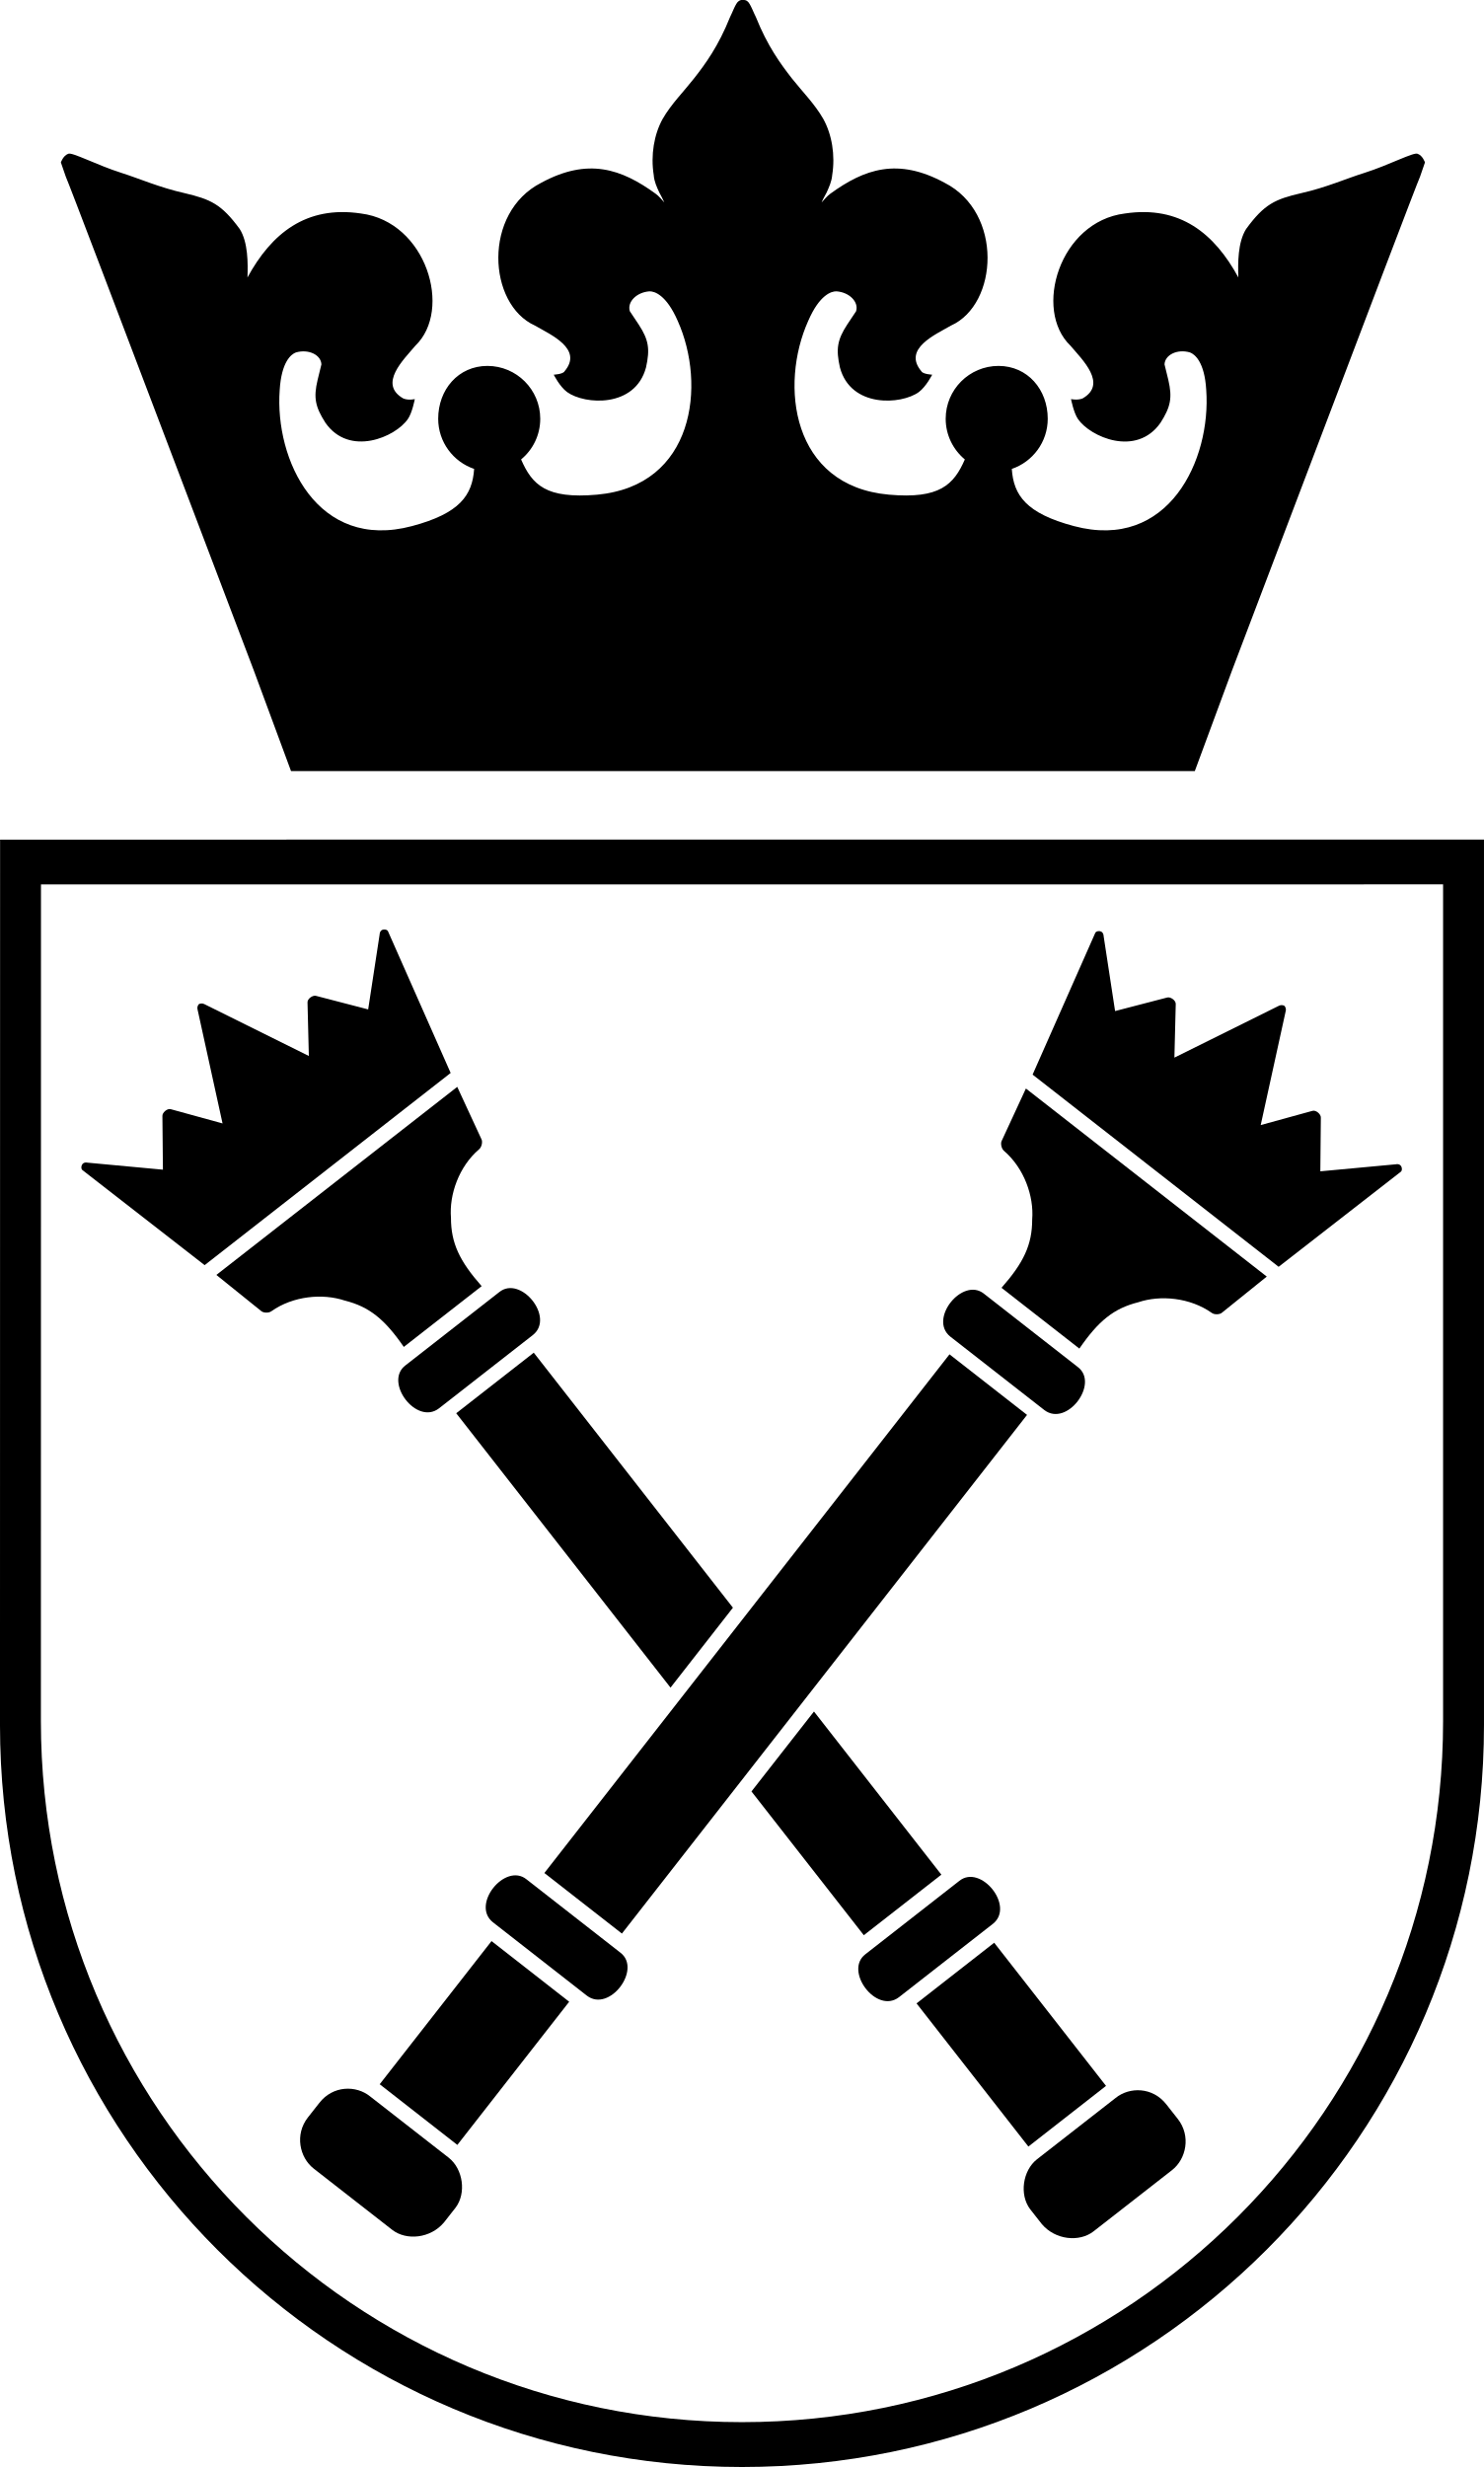
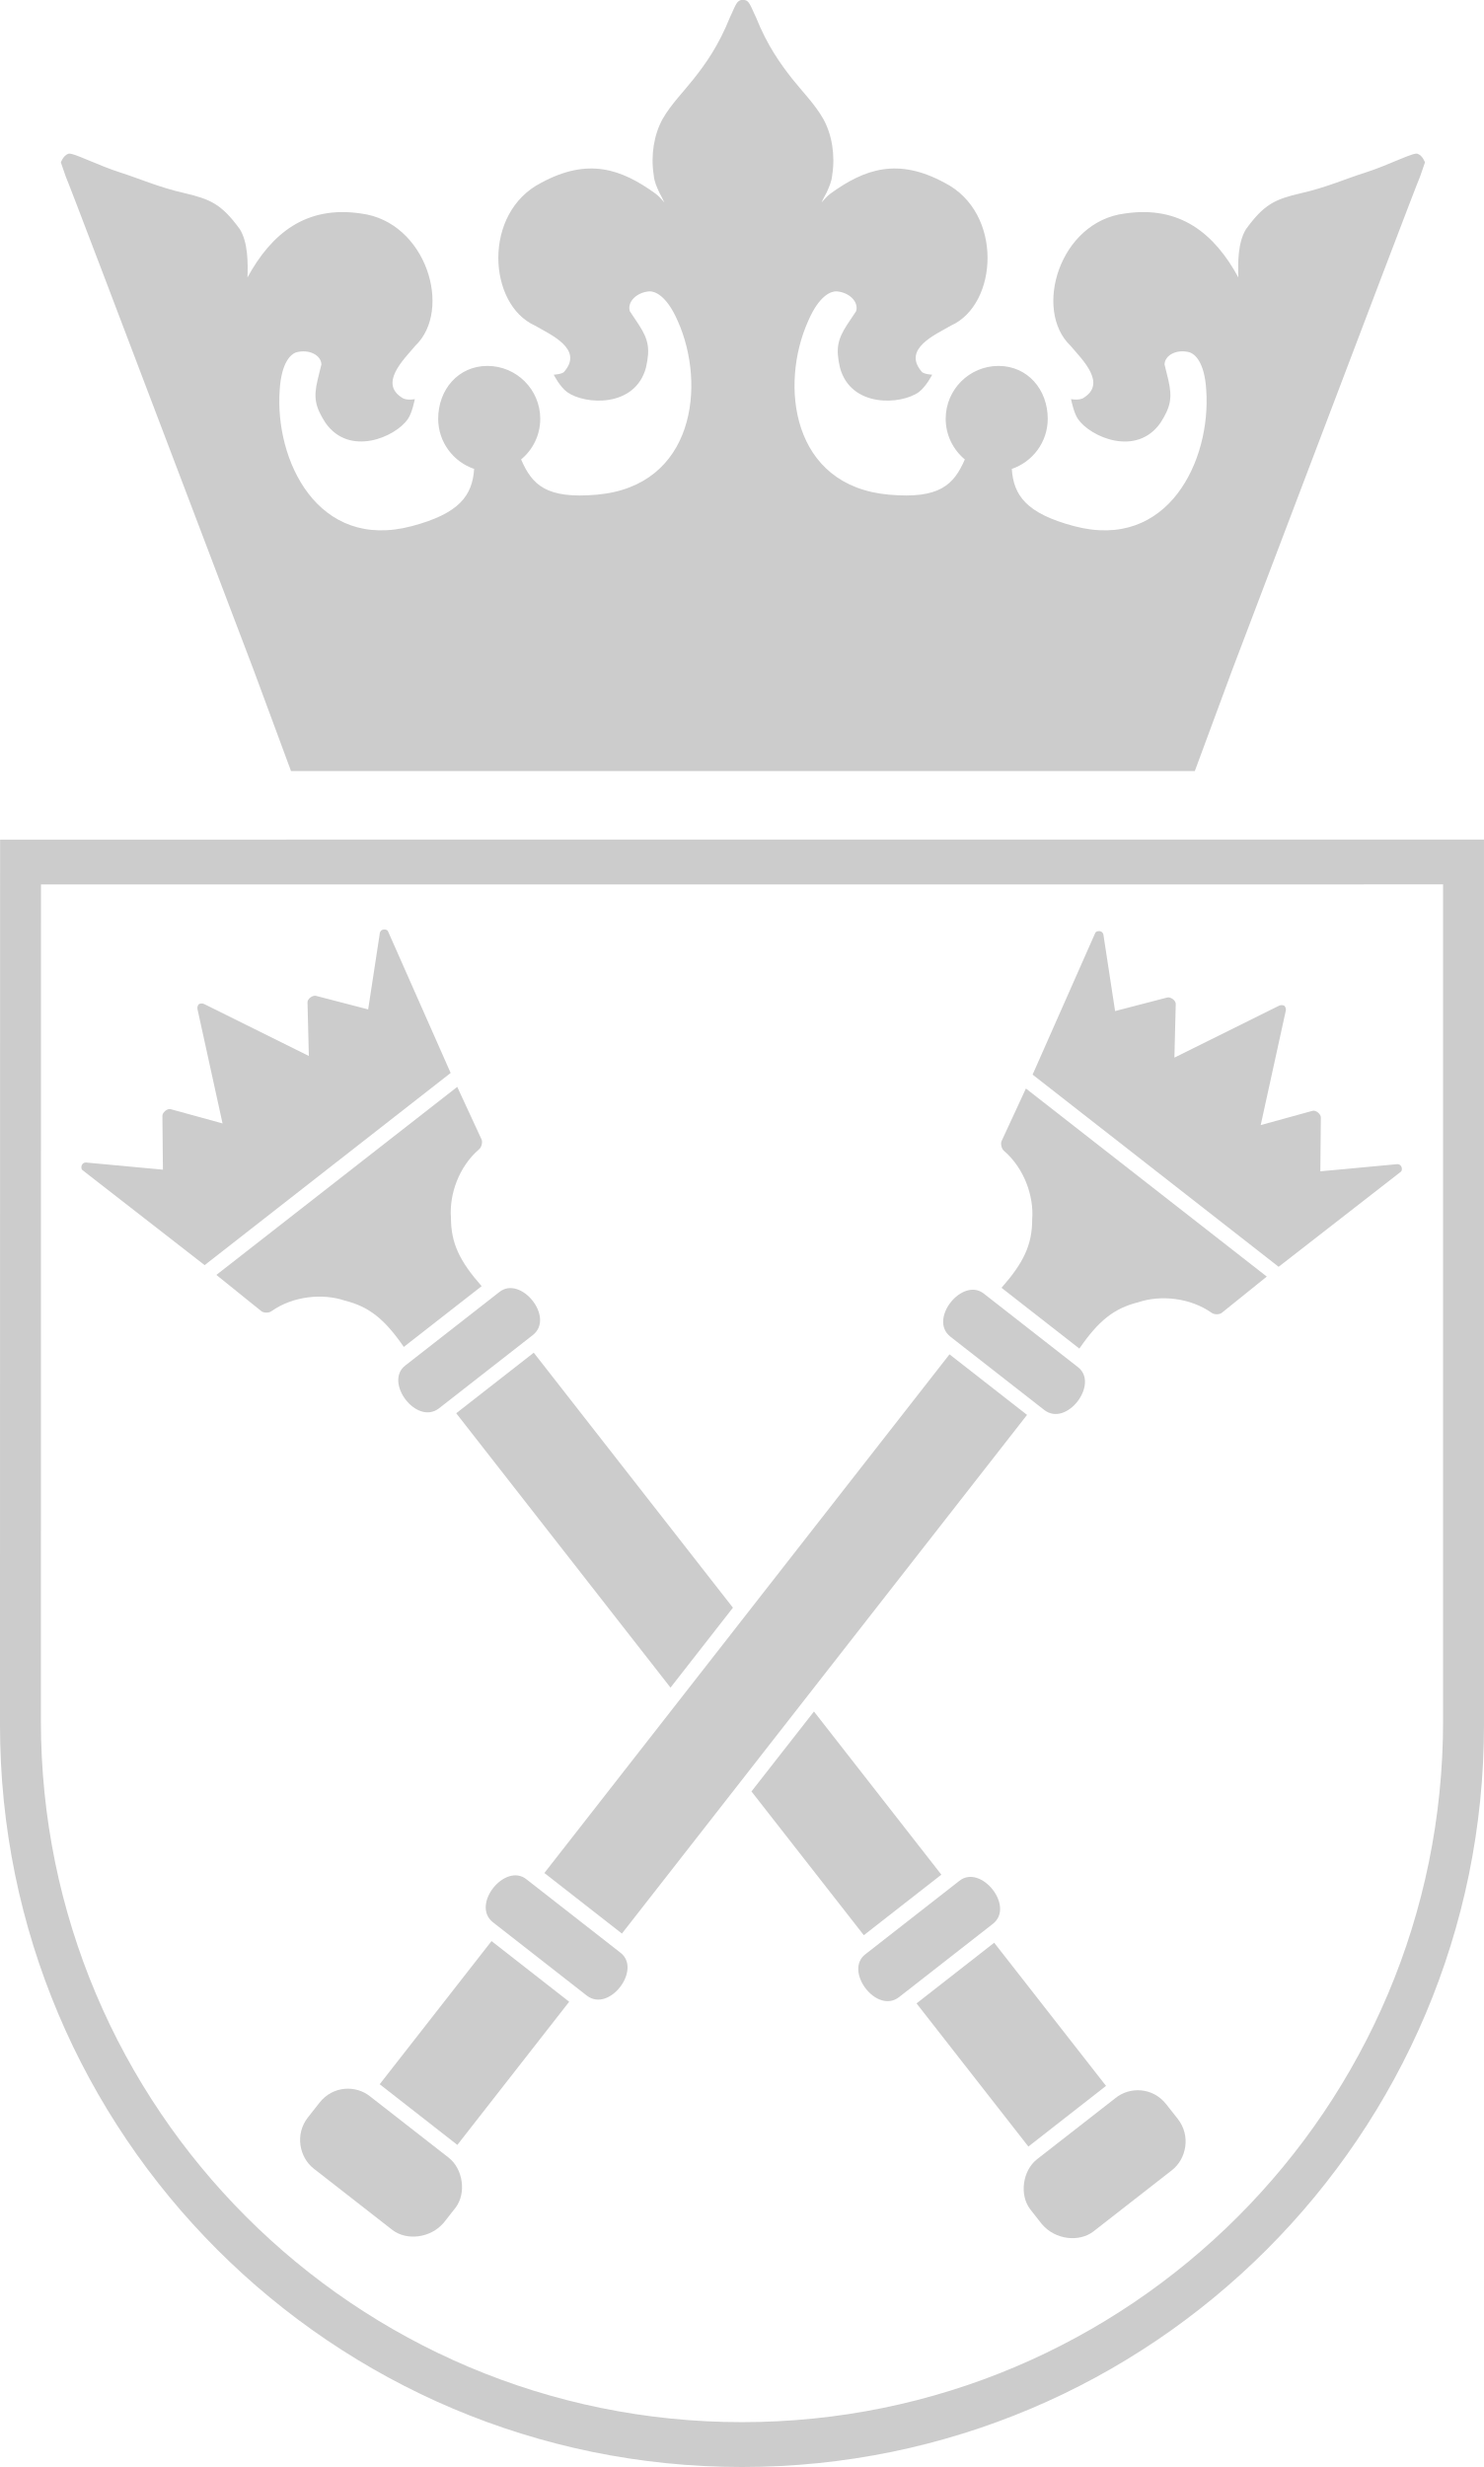
<svg xmlns="http://www.w3.org/2000/svg" width="120" height="199.469" viewBox="0 0 31.75 52.776" version="1.1" id="svg6013">
  <defs id="defs6007">
    <clipPath clipPathUnits="userSpaceOnUse" id="clipPath1176">
      <path d="m 326.962,200.524 h 204.895 v 79.911 H 326.962 Z" id="path1174" />
    </clipPath>
  </defs>
  <g id="layer1" transform="translate(121.171,-111.0033)">
    <g id="g7092" transform="matrix(2.203293,0,0,2.203293,145.8043,-197.0746)">
-       <path id="path1180" style="fill:#000000;fill-opacity:1;fill-rule:evenodd;stroke:none;stroke-width:4.394" d="M 120 67.881 L 0.008 67.887 L 0 139.477 C 0 172.613 26.862 199.469 59.998 199.469 C 93.134 199.469 120 172.607 120 139.471 L 120 67.881 z M 116.693 71.508 L 116.693 139.152 C 116.693 170.462 91.308 195.842 59.998 195.842 C 28.688 195.842 3.307 170.466 3.307 139.156 L 3.314 71.512 L 116.693 71.508 z " transform="matrix(0.1200854,0,0,0.1200854,-121.1711,139.8261)" />
-       <path d="m -111.951,152.976 0.753,0.588 -3.934,5.036 -0.753,-0.588 z" style="fill:#000000;fill-opacity:1;fill-rule:evenodd;stroke:none;stroke-width:0.528" id="path1184" />
-       <path d="m -116.86,161.405 c -0.131,0.156 -0.365,0.178 -0.502,0.072 l -0.764,-0.596 c -0.136,-0.107 -0.185,-0.33 -0.055,-0.496 l 0.111,-0.141 c 0.132,-0.17 0.358,-0.173 0.494,-0.062 l 0.763,0.595 c 0.139,0.11 0.172,0.344 0.066,0.484 z" style="fill:#000000;fill-opacity:1;fill-rule:evenodd;stroke:none;stroke-width:0.528" id="path1188" />
-       <path d="m -111.209,150.395 -0.236,0.51 c -0.011,0.022 -0.003,0.074 0.024,0.096 0.195,0.168 0.291,0.44 0.273,0.665 0,0.246 -0.083,0.42 -0.298,0.664 l 0.756,0.59 c 0.185,-0.268 0.333,-0.39 0.573,-0.45 0.214,-0.072 0.502,-0.045 0.712,0.103 0.027,0.021 0.079,0.016 0.098,0 l 0.437,-0.352 z" style="fill:#000000;fill-opacity:1;fill-rule:evenodd;stroke:none;stroke-width:0.528" id="path1192" />
-       <path d="m -108.755,152.126 1.188,-0.924 c 0.018,-0.014 0.013,-0.084 -0.052,-0.071 l -0.731,0.068 0.005,-0.52 c 0.003,-0.034 -0.048,-0.078 -0.082,-0.067 l -0.502,0.138 0.243,-1.108 c 0.006,-0.021 -0.005,-0.042 -0.013,-0.05 -0.01,-0.006 -0.033,-0.011 -0.052,-0.001 l -1.016,0.504 0.013,-0.52 c 0.002,-0.036 -0.053,-0.074 -0.085,-0.063 l -0.504,0.131 -0.111,-0.726 c -0.003,-0.067 -0.072,-0.055 -0.081,-0.034 l -0.609,1.377 z" style="fill:#000000;fill-opacity:1;fill-rule:evenodd;stroke:none;stroke-width:0.528" id="path1196" />
-       <path d="m -110.704,153.1 c 0.21,0.161 -0.108,0.584 -0.326,0.417 l -0.913,-0.713 c -0.215,-0.171 0.119,-0.582 0.326,-0.417 z" style="fill:#000000;fill-opacity:1;fill-rule:evenodd;stroke:none;stroke-width:0.528" id="path1200" />
-       <path d="m -115.146,158.786 c 0.21,0.161 -0.108,0.584 -0.326,0.417 l -0.913,-0.713 c -0.215,-0.171 0.119,-0.582 0.326,-0.417 z" style="fill:#000000;fill-opacity:1;fill-rule:evenodd;stroke:none;stroke-width:0.528" id="path1204" />
-       <path d="m -116.398,158.673 0.754,0.589 -1.086,1.39 -0.754,-0.589 z" style="fill:#000000;fill-opacity:1;fill-rule:evenodd;stroke:none;stroke-width:0.528" id="path1208" />
-       <path d="m -113.267,156.444 1.237,1.584 -0.753,0.588 -1.091,-1.396 z m -2.721,-3.484 1.934,2.476 -0.606,0.776 -2.081,-2.664 z" style="fill:#000000;fill-opacity:1;fill-rule:evenodd;stroke:none;stroke-width:0.528" id="path1212" />
-       <path d="m -111.055,161.42 c 0.131,0.156 0.365,0.178 0.502,0.072 l 0.764,-0.596 c 0.136,-0.107 0.185,-0.33 0.055,-0.496 l -0.111,-0.141 c -0.132,-0.17 -0.358,-0.173 -0.494,-0.062 l -0.763,0.595 c -0.139,0.11 -0.172,0.344 -0.066,0.484 z" style="fill:#000000;fill-opacity:1;fill-rule:evenodd;stroke:none;stroke-width:0.528" id="path1216" />
-       <path d="m -116.731,150.379 0.236,0.51 c 0.011,0.022 0.003,0.074 -0.024,0.096 -0.196,0.168 -0.291,0.44 -0.273,0.665 0,0.246 0.083,0.42 0.298,0.664 l -0.756,0.59 c -0.185,-0.268 -0.334,-0.39 -0.573,-0.45 -0.215,-0.072 -0.502,-0.045 -0.712,0.103 -0.027,0.021 -0.079,0.016 -0.098,0 l -0.437,-0.352 z" style="fill:#000000;fill-opacity:1;fill-rule:evenodd;stroke:none;stroke-width:0.528" id="path1220" />
-       <path d="m -119.184,152.11 -1.188,-0.924 c -0.018,-0.014 -0.013,-0.084 0.052,-0.071 l 0.731,0.068 -0.005,-0.52 c -0.003,-0.034 0.048,-0.078 0.082,-0.067 l 0.502,0.138 -0.243,-1.108 c -0.006,-0.021 0.005,-0.042 0.013,-0.05 0.01,-0.006 0.033,-0.011 0.052,-0.001 l 1.016,0.504 -0.013,-0.52 c -0.002,-0.036 0.053,-0.074 0.085,-0.063 l 0.504,0.131 0.111,-0.726 c 0.003,-0.067 0.072,-0.055 0.081,-0.034 l 0.609,1.377 z" style="fill:#000000;fill-opacity:1;fill-rule:evenodd;stroke:none;stroke-width:0.528" id="path1224" />
-       <path d="m -117.235,153.084 c -0.21,0.161 0.108,0.584 0.326,0.417 l 0.913,-0.713 c 0.215,-0.171 -0.119,-0.582 -0.326,-0.417 z" style="fill:#000000;fill-opacity:1;fill-rule:evenodd;stroke:none;stroke-width:0.528" id="path1228" />
-       <path d="m -112.768,158.801 c -0.21,0.161 0.108,0.584 0.326,0.417 l 0.913,-0.713 c 0.215,-0.171 -0.119,-0.582 -0.326,-0.417 z" style="fill:#000000;fill-opacity:1;fill-rule:evenodd;stroke:none;stroke-width:0.528" id="path1232" />
-       <path d="m -111.517,158.689 -0.754,0.589 1.086,1.39 0.754,-0.589 z" style="fill:#000000;fill-opacity:1;fill-rule:evenodd;stroke:none;stroke-width:0.528" id="path1236" />
-       <path d="m -118.345,147.313 -0.36,-0.973 -0.735,-1.935 c -0.533,-1.404 -1.07,-2.818 -1.092,-2.863 l -0.048,-0.139 c 0,0 0.022,-0.065 0.07,-0.083 0.035,-0.022 0.278,0.109 0.519,0.185 0.168,0.053 0.369,0.142 0.611,0.196 0.254,0.06 0.359,0.106 0.537,0.349 0.081,0.129 0.08,0.332 0.075,0.47 0.232,-0.425 0.567,-0.701 1.102,-0.621 0.635,0.08 0.892,0.936 0.528,1.284 -0.112,0.134 -0.363,0.371 -0.117,0.512 0.051,0.021 0.112,0.006 0.112,0.006 0,0 -0.025,0.133 -0.067,0.193 -0.119,0.175 -0.568,0.371 -0.801,0.037 -0.099,-0.155 -0.117,-0.243 -0.076,-0.416 l 0.037,-0.151 c -0.004,-0.093 -0.125,-0.151 -0.247,-0.116 -0.046,0.016 -0.141,0.09 -0.158,0.364 -0.05,0.678 0.366,1.567 1.285,1.322 0.463,-0.123 0.586,-0.299 0.603,-0.555 -0.203,-0.069 -0.349,-0.261 -0.349,-0.487 0,-0.283 0.195,-0.513 0.478,-0.513 0.283,0 0.513,0.23 0.513,0.513 0,0.159 -0.072,0.301 -0.186,0.395 0.107,0.246 0.243,0.386 0.737,0.342 0.947,-0.084 1.062,-1.067 0.784,-1.687 -0.111,-0.255 -0.228,-0.289 -0.275,-0.287 -0.126,0.009 -0.218,0.104 -0.19,0.193 l 0.086,0.129 c 0.097,0.149 0.111,0.237 0.071,0.417 -0.105,0.394 -0.594,0.363 -0.766,0.239 -0.073,-0.054 -0.13,-0.169 -0.13,-0.169 0,0 0.09,-0.004 0.105,-0.033 0.184,-0.218 -0.137,-0.356 -0.288,-0.444 -0.458,-0.206 -0.509,-1.095 0.061,-1.386 0.455,-0.247 0.779,-0.135 1.11,0.105 0.034,0.024 0.063,0.061 0.086,0.086 -0.019,-0.044 -0.026,-0.052 -0.049,-0.097 -0.023,-0.05 -0.05,-0.107 -0.054,-0.169 -0.031,-0.193 0.003,-0.395 0.087,-0.546 0.083,-0.144 0.202,-0.262 0.304,-0.392 0.111,-0.141 0.237,-0.314 0.35,-0.596 0.018,-0.032 0.055,-0.138 0.083,-0.154 0.009,-0.007 0.019,-0.012 0.041,-0.015 0.022,0.003 0.035,0.007 0.044,0.015 0.027,0.016 0.065,0.122 0.083,0.154 0.113,0.282 0.24,0.455 0.35,0.596 0.103,0.13 0.221,0.247 0.304,0.392 0.084,0.151 0.118,0.352 0.087,0.546 -0.005,0.063 -0.032,0.12 -0.054,0.169 -0.023,0.045 -0.03,0.052 -0.049,0.097 0.022,-0.024 0.052,-0.061 0.086,-0.086 0.331,-0.24 0.654,-0.352 1.109,-0.105 0.57,0.29 0.52,1.18 0.062,1.386 -0.151,0.088 -0.472,0.225 -0.288,0.444 0.015,0.029 0.105,0.033 0.105,0.033 0,0 -0.058,0.115 -0.13,0.169 -0.171,0.124 -0.661,0.155 -0.766,-0.239 -0.04,-0.179 -0.026,-0.268 0.071,-0.417 l 0.086,-0.129 c 0.028,-0.089 -0.064,-0.184 -0.19,-0.193 -0.048,-0.002 -0.165,0.032 -0.275,0.287 -0.279,0.62 -0.164,1.603 0.784,1.687 0.493,0.044 0.63,-0.097 0.737,-0.342 -0.113,-0.094 -0.186,-0.236 -0.186,-0.395 0,-0.283 0.23,-0.513 0.513,-0.513 0.283,0 0.478,0.23 0.478,0.513 0,0.226 -0.146,0.418 -0.349,0.487 0.017,0.256 0.14,0.432 0.603,0.555 0.919,0.245 1.334,-0.644 1.285,-1.322 -0.016,-0.273 -0.112,-0.347 -0.158,-0.364 -0.122,-0.036 -0.243,0.023 -0.247,0.116 l 0.037,0.151 c 0.04,0.173 0.023,0.261 -0.076,0.416 -0.234,0.335 -0.682,0.138 -0.802,-0.037 -0.041,-0.06 -0.067,-0.193 -0.067,-0.193 0,0 0.061,0.014 0.112,-0.006 0.246,-0.141 -0.005,-0.379 -0.117,-0.512 -0.364,-0.348 -0.107,-1.205 0.528,-1.284 0.536,-0.08 0.87,0.195 1.102,0.621 -0.005,-0.138 -0.006,-0.341 0.075,-0.47 0.177,-0.243 0.282,-0.29 0.537,-0.349 0.241,-0.054 0.443,-0.144 0.611,-0.196 0.241,-0.076 0.484,-0.207 0.519,-0.185 0.048,0.017 0.07,0.083 0.07,0.083 l -0.048,0.139 c -0.022,0.045 -0.559,1.459 -1.092,2.863 l -0.735,1.935 -0.36,0.973 z" style="fill:#000000;fill-opacity:1;fill-rule:nonzero;stroke:none;stroke-width:0.528" id="path1240" />
-       <path d="m -118.248,147.145 c -0.011,-0.013 -2.113,-5.567 -2.157,-5.657 0.139,0.043 0.493,0.242 0.989,0.354 0.164,0.038 0.273,0.046 0.45,0.29 0.096,0.151 0.077,0.386 0.05,0.519 0.021,0.067 0.138,0.117 0.197,0.041 0.149,-0.26 0.366,-0.748 1.018,-0.65 0.533,0.065 0.72,0.792 0.444,1.045 -0.1,0.121 -0.482,0.495 -0.084,0.724 -0.096,0.14 -0.419,0.25 -0.568,0.037 -0.109,-0.17 -0.081,-0.196 -0.016,-0.469 0.013,-0.269 -0.292,-0.303 -0.424,-0.265 -0.122,0.04 -0.236,0.182 -0.255,0.484 -0.051,0.695 0.428,1.755 1.493,1.471 0.598,-0.159 0.657,-0.452 0.662,-0.811 -0.196,-0.011 -0.351,-0.173 -0.351,-0.371 0,-0.205 0.167,-0.372 0.372,-0.372 0.206,0 0.373,0.167 0.373,0.372 0,0.148 -0.086,0.276 -0.212,0.336 0.008,0.035 0.03,0.087 0.043,0.122 0.123,0.284 0.306,0.484 0.859,0.435 1.098,-0.098 1.186,-1.256 0.9,-1.892 -0.121,-0.278 -0.277,-0.372 -0.405,-0.368 -0.137,0.008 -0.412,0.146 -0.307,0.393 0.154,0.234 0.189,0.249 0.146,0.447 -0.067,0.25 -0.409,0.258 -0.547,0.158 0.295,-0.351 -0.19,-0.572 -0.327,-0.651 -0.346,-0.144 -0.419,-0.891 0.06,-1.134 0.58,-0.315 0.95,0.07 1.179,0.262 0.082,0.051 0.174,-0.035 0.172,-0.105 -0.058,-0.095 -0.187,-0.222 -0.193,-0.373 -0.027,-0.165 0.002,-0.335 0.07,-0.456 0.137,-0.236 0.413,-0.413 0.656,-0.988 0.243,0.575 0.518,0.752 0.655,0.988 0.068,0.122 0.097,0.291 0.07,0.456 -0.006,0.15 -0.135,0.278 -0.193,0.373 -0.002,0.07 0.09,0.156 0.172,0.105 0.229,-0.193 0.599,-0.577 1.179,-0.262 0.479,0.243 0.406,0.99 0.06,1.134 -0.136,0.079 -0.622,0.3 -0.326,0.651 -0.138,0.099 -0.48,0.092 -0.547,-0.158 -0.044,-0.198 -0.009,-0.213 0.146,-0.447 0.104,-0.247 -0.171,-0.385 -0.308,-0.393 -0.129,-0.004 -0.284,0.09 -0.405,0.368 -0.286,0.636 -0.198,1.795 0.9,1.892 0.554,0.05 0.736,-0.151 0.859,-0.435 0.014,-0.035 0.035,-0.087 0.043,-0.122 -0.125,-0.06 -0.212,-0.188 -0.212,-0.336 0,-0.205 0.166,-0.372 0.372,-0.372 0.205,0 0.372,0.167 0.372,0.372 0,0.198 -0.155,0.361 -0.351,0.371 0.005,0.359 0.064,0.652 0.663,0.811 1.065,0.284 1.544,-0.775 1.493,-1.471 -0.018,-0.302 -0.132,-0.444 -0.255,-0.484 -0.132,-0.038 -0.436,-0.004 -0.424,0.265 0.065,0.273 0.093,0.299 -0.016,0.469 -0.148,0.213 -0.472,0.102 -0.568,-0.037 0.398,-0.229 0.016,-0.603 -0.084,-0.724 -0.277,-0.253 -0.089,-0.98 0.444,-1.045 0.652,-0.098 0.869,0.39 1.018,0.65 0.059,0.076 0.176,0.026 0.197,-0.041 -0.027,-0.134 -0.045,-0.368 0.05,-0.519 0.177,-0.244 0.287,-0.252 0.45,-0.29 0.497,-0.112 0.85,-0.311 0.989,-0.354 -0.044,0.089 -2.146,5.644 -2.157,5.657 z" style="fill:#000000;fill-opacity:1;fill-rule:nonzero;stroke:none;stroke-width:0.528" id="path1244" />
+       <path id="path1180" style="fill:#cccccc;fill-opacity:1;fill-rule:evenodd;stroke:none;stroke-width:4.394" d="M 120 67.881 L 0.008 67.887 L 0 139.477 C 0 172.613 26.862 199.469 59.998 199.469 C 93.134 199.469 120 172.607 120 139.471 L 120 67.881 z M 116.693 71.508 L 116.693 139.152 C 116.693 170.462 91.308 195.842 59.998 195.842 C 28.688 195.842 3.307 170.466 3.307 139.156 L 3.314 71.512 L 116.693 71.508 z " transform="matrix(0.1200854,0,0,0.1200854,-121.1711,139.8261)" />
+       <path d="m -111.951,152.976 0.753,0.588 -3.934,5.036 -0.753,-0.588 z" style="fill:#cccccc;fill-opacity:1;fill-rule:evenodd;stroke:none;stroke-width:0.528" id="path1184" />
+       <path d="m -116.86,161.405 c -0.131,0.156 -0.365,0.178 -0.502,0.072 l -0.764,-0.596 c -0.136,-0.107 -0.185,-0.33 -0.055,-0.496 l 0.111,-0.141 c 0.132,-0.17 0.358,-0.173 0.494,-0.062 l 0.763,0.595 c 0.139,0.11 0.172,0.344 0.066,0.484 z" style="fill:#cccccc;fill-opacity:1;fill-rule:evenodd;stroke:none;stroke-width:0.528" id="path1188" />
+       <path d="m -111.209,150.395 -0.236,0.51 c -0.011,0.022 -0.003,0.074 0.024,0.096 0.195,0.168 0.291,0.44 0.273,0.665 0,0.246 -0.083,0.42 -0.298,0.664 l 0.756,0.59 c 0.185,-0.268 0.333,-0.39 0.573,-0.45 0.214,-0.072 0.502,-0.045 0.712,0.103 0.027,0.021 0.079,0.016 0.098,0 l 0.437,-0.352 z" style="fill:#cccccc;fill-opacity:1;fill-rule:evenodd;stroke:none;stroke-width:0.528" id="path1192" />
+       <path d="m -108.755,152.126 1.188,-0.924 c 0.018,-0.014 0.013,-0.084 -0.052,-0.071 l -0.731,0.068 0.005,-0.52 c 0.003,-0.034 -0.048,-0.078 -0.082,-0.067 l -0.502,0.138 0.243,-1.108 c 0.006,-0.021 -0.005,-0.042 -0.013,-0.05 -0.01,-0.006 -0.033,-0.011 -0.052,-0.001 l -1.016,0.504 0.013,-0.52 c 0.002,-0.036 -0.053,-0.074 -0.085,-0.063 l -0.504,0.131 -0.111,-0.726 c -0.003,-0.067 -0.072,-0.055 -0.081,-0.034 l -0.609,1.377 z" style="fill:#cccccc;fill-opacity:1;fill-rule:evenodd;stroke:none;stroke-width:0.528" id="path1196" />
+       <path d="m -110.704,153.1 c 0.21,0.161 -0.108,0.584 -0.326,0.417 l -0.913,-0.713 c -0.215,-0.171 0.119,-0.582 0.326,-0.417 z" style="fill:#cccccc;fill-opacity:1;fill-rule:evenodd;stroke:none;stroke-width:0.528" id="path1200" />
+       <path d="m -115.146,158.786 c 0.21,0.161 -0.108,0.584 -0.326,0.417 l -0.913,-0.713 c -0.215,-0.171 0.119,-0.582 0.326,-0.417 z" style="fill:#cccccc;fill-opacity:1;fill-rule:evenodd;stroke:none;stroke-width:0.528" id="path1204" />
+       <path d="m -116.398,158.673 0.754,0.589 -1.086,1.39 -0.754,-0.589 z" style="fill:#cccccc;fill-opacity:1;fill-rule:evenodd;stroke:none;stroke-width:0.528" id="path1208" />
+       <path d="m -113.267,156.444 1.237,1.584 -0.753,0.588 -1.091,-1.396 z m -2.721,-3.484 1.934,2.476 -0.606,0.776 -2.081,-2.664 z" style="fill:#cccccc;fill-opacity:1;fill-rule:evenodd;stroke:none;stroke-width:0.528" id="path1212" />
+       <path d="m -111.055,161.42 c 0.131,0.156 0.365,0.178 0.502,0.072 l 0.764,-0.596 c 0.136,-0.107 0.185,-0.33 0.055,-0.496 l -0.111,-0.141 c -0.132,-0.17 -0.358,-0.173 -0.494,-0.062 l -0.763,0.595 c -0.139,0.11 -0.172,0.344 -0.066,0.484 z" style="fill:#cccccc;fill-opacity:1;fill-rule:evenodd;stroke:none;stroke-width:0.528" id="path1216" />
+       <path d="m -116.731,150.379 0.236,0.51 c 0.011,0.022 0.003,0.074 -0.024,0.096 -0.196,0.168 -0.291,0.44 -0.273,0.665 0,0.246 0.083,0.42 0.298,0.664 l -0.756,0.59 c -0.185,-0.268 -0.334,-0.39 -0.573,-0.45 -0.215,-0.072 -0.502,-0.045 -0.712,0.103 -0.027,0.021 -0.079,0.016 -0.098,0 l -0.437,-0.352 z" style="fill:#cccccc;fill-opacity:1;fill-rule:evenodd;stroke:none;stroke-width:0.528" id="path1220" />
+       <path d="m -119.184,152.11 -1.188,-0.924 c -0.018,-0.014 -0.013,-0.084 0.052,-0.071 l 0.731,0.068 -0.005,-0.52 c -0.003,-0.034 0.048,-0.078 0.082,-0.067 l 0.502,0.138 -0.243,-1.108 c -0.006,-0.021 0.005,-0.042 0.013,-0.05 0.01,-0.006 0.033,-0.011 0.052,-0.001 l 1.016,0.504 -0.013,-0.52 c -0.002,-0.036 0.053,-0.074 0.085,-0.063 l 0.504,0.131 0.111,-0.726 c 0.003,-0.067 0.072,-0.055 0.081,-0.034 l 0.609,1.377 z" style="fill:#cccccc;fill-opacity:1;fill-rule:evenodd;stroke:none;stroke-width:0.528" id="path1224" />
+       <path d="m -117.235,153.084 c -0.21,0.161 0.108,0.584 0.326,0.417 l 0.913,-0.713 c 0.215,-0.171 -0.119,-0.582 -0.326,-0.417 z" style="fill:#cccccc;fill-opacity:1;fill-rule:evenodd;stroke:none;stroke-width:0.528" id="path1228" />
+       <path d="m -112.768,158.801 c -0.21,0.161 0.108,0.584 0.326,0.417 l 0.913,-0.713 c 0.215,-0.171 -0.119,-0.582 -0.326,-0.417 z" style="fill:#cccccc;fill-opacity:1;fill-rule:evenodd;stroke:none;stroke-width:0.528" id="path1232" />
+       <path d="m -111.517,158.689 -0.754,0.589 1.086,1.39 0.754,-0.589 z" style="fill:#cccccc;fill-opacity:1;fill-rule:evenodd;stroke:none;stroke-width:0.528" id="path1236" />
+       <path d="m -118.345,147.313 -0.36,-0.973 -0.735,-1.935 c -0.533,-1.404 -1.07,-2.818 -1.092,-2.863 l -0.048,-0.139 c 0,0 0.022,-0.065 0.07,-0.083 0.035,-0.022 0.278,0.109 0.519,0.185 0.168,0.053 0.369,0.142 0.611,0.196 0.254,0.06 0.359,0.106 0.537,0.349 0.081,0.129 0.08,0.332 0.075,0.47 0.232,-0.425 0.567,-0.701 1.102,-0.621 0.635,0.08 0.892,0.936 0.528,1.284 -0.112,0.134 -0.363,0.371 -0.117,0.512 0.051,0.021 0.112,0.006 0.112,0.006 0,0 -0.025,0.133 -0.067,0.193 -0.119,0.175 -0.568,0.371 -0.801,0.037 -0.099,-0.155 -0.117,-0.243 -0.076,-0.416 l 0.037,-0.151 c -0.004,-0.093 -0.125,-0.151 -0.247,-0.116 -0.046,0.016 -0.141,0.09 -0.158,0.364 -0.05,0.678 0.366,1.567 1.285,1.322 0.463,-0.123 0.586,-0.299 0.603,-0.555 -0.203,-0.069 -0.349,-0.261 -0.349,-0.487 0,-0.283 0.195,-0.513 0.478,-0.513 0.283,0 0.513,0.23 0.513,0.513 0,0.159 -0.072,0.301 -0.186,0.395 0.107,0.246 0.243,0.386 0.737,0.342 0.947,-0.084 1.062,-1.067 0.784,-1.687 -0.111,-0.255 -0.228,-0.289 -0.275,-0.287 -0.126,0.009 -0.218,0.104 -0.19,0.193 l 0.086,0.129 c 0.097,0.149 0.111,0.237 0.071,0.417 -0.105,0.394 -0.594,0.363 -0.766,0.239 -0.073,-0.054 -0.13,-0.169 -0.13,-0.169 0,0 0.09,-0.004 0.105,-0.033 0.184,-0.218 -0.137,-0.356 -0.288,-0.444 -0.458,-0.206 -0.509,-1.095 0.061,-1.386 0.455,-0.247 0.779,-0.135 1.11,0.105 0.034,0.024 0.063,0.061 0.086,0.086 -0.019,-0.044 -0.026,-0.052 -0.049,-0.097 -0.023,-0.05 -0.05,-0.107 -0.054,-0.169 -0.031,-0.193 0.003,-0.395 0.087,-0.546 0.083,-0.144 0.202,-0.262 0.304,-0.392 0.111,-0.141 0.237,-0.314 0.35,-0.596 0.018,-0.032 0.055,-0.138 0.083,-0.154 0.009,-0.007 0.019,-0.012 0.041,-0.015 0.022,0.003 0.035,0.007 0.044,0.015 0.027,0.016 0.065,0.122 0.083,0.154 0.113,0.282 0.24,0.455 0.35,0.596 0.103,0.13 0.221,0.247 0.304,0.392 0.084,0.151 0.118,0.352 0.087,0.546 -0.005,0.063 -0.032,0.12 -0.054,0.169 -0.023,0.045 -0.03,0.052 -0.049,0.097 0.022,-0.024 0.052,-0.061 0.086,-0.086 0.331,-0.24 0.654,-0.352 1.109,-0.105 0.57,0.29 0.52,1.18 0.062,1.386 -0.151,0.088 -0.472,0.225 -0.288,0.444 0.015,0.029 0.105,0.033 0.105,0.033 0,0 -0.058,0.115 -0.13,0.169 -0.171,0.124 -0.661,0.155 -0.766,-0.239 -0.04,-0.179 -0.026,-0.268 0.071,-0.417 l 0.086,-0.129 c 0.028,-0.089 -0.064,-0.184 -0.19,-0.193 -0.048,-0.002 -0.165,0.032 -0.275,0.287 -0.279,0.62 -0.164,1.603 0.784,1.687 0.493,0.044 0.63,-0.097 0.737,-0.342 -0.113,-0.094 -0.186,-0.236 -0.186,-0.395 0,-0.283 0.23,-0.513 0.513,-0.513 0.283,0 0.478,0.23 0.478,0.513 0,0.226 -0.146,0.418 -0.349,0.487 0.017,0.256 0.14,0.432 0.603,0.555 0.919,0.245 1.334,-0.644 1.285,-1.322 -0.016,-0.273 -0.112,-0.347 -0.158,-0.364 -0.122,-0.036 -0.243,0.023 -0.247,0.116 l 0.037,0.151 c 0.04,0.173 0.023,0.261 -0.076,0.416 -0.234,0.335 -0.682,0.138 -0.802,-0.037 -0.041,-0.06 -0.067,-0.193 -0.067,-0.193 0,0 0.061,0.014 0.112,-0.006 0.246,-0.141 -0.005,-0.379 -0.117,-0.512 -0.364,-0.348 -0.107,-1.205 0.528,-1.284 0.536,-0.08 0.87,0.195 1.102,0.621 -0.005,-0.138 -0.006,-0.341 0.075,-0.47 0.177,-0.243 0.282,-0.29 0.537,-0.349 0.241,-0.054 0.443,-0.144 0.611,-0.196 0.241,-0.076 0.484,-0.207 0.519,-0.185 0.048,0.017 0.07,0.083 0.07,0.083 l -0.048,0.139 c -0.022,0.045 -0.559,1.459 -1.092,2.863 l -0.735,1.935 -0.36,0.973 z" style="fill:#cccccc;fill-opacity:1;fill-rule:nonzero;stroke:none;stroke-width:0.528" id="path1240" />
+       <path d="m -118.248,147.145 c -0.011,-0.013 -2.113,-5.567 -2.157,-5.657 0.139,0.043 0.493,0.242 0.989,0.354 0.164,0.038 0.273,0.046 0.45,0.29 0.096,0.151 0.077,0.386 0.05,0.519 0.021,0.067 0.138,0.117 0.197,0.041 0.149,-0.26 0.366,-0.748 1.018,-0.65 0.533,0.065 0.72,0.792 0.444,1.045 -0.1,0.121 -0.482,0.495 -0.084,0.724 -0.096,0.14 -0.419,0.25 -0.568,0.037 -0.109,-0.17 -0.081,-0.196 -0.016,-0.469 0.013,-0.269 -0.292,-0.303 -0.424,-0.265 -0.122,0.04 -0.236,0.182 -0.255,0.484 -0.051,0.695 0.428,1.755 1.493,1.471 0.598,-0.159 0.657,-0.452 0.662,-0.811 -0.196,-0.011 -0.351,-0.173 -0.351,-0.371 0,-0.205 0.167,-0.372 0.372,-0.372 0.206,0 0.373,0.167 0.373,0.372 0,0.148 -0.086,0.276 -0.212,0.336 0.008,0.035 0.03,0.087 0.043,0.122 0.123,0.284 0.306,0.484 0.859,0.435 1.098,-0.098 1.186,-1.256 0.9,-1.892 -0.121,-0.278 -0.277,-0.372 -0.405,-0.368 -0.137,0.008 -0.412,0.146 -0.307,0.393 0.154,0.234 0.189,0.249 0.146,0.447 -0.067,0.25 -0.409,0.258 -0.547,0.158 0.295,-0.351 -0.19,-0.572 -0.327,-0.651 -0.346,-0.144 -0.419,-0.891 0.06,-1.134 0.58,-0.315 0.95,0.07 1.179,0.262 0.082,0.051 0.174,-0.035 0.172,-0.105 -0.058,-0.095 -0.187,-0.222 -0.193,-0.373 -0.027,-0.165 0.002,-0.335 0.07,-0.456 0.137,-0.236 0.413,-0.413 0.656,-0.988 0.243,0.575 0.518,0.752 0.655,0.988 0.068,0.122 0.097,0.291 0.07,0.456 -0.006,0.15 -0.135,0.278 -0.193,0.373 -0.002,0.07 0.09,0.156 0.172,0.105 0.229,-0.193 0.599,-0.577 1.179,-0.262 0.479,0.243 0.406,0.99 0.06,1.134 -0.136,0.079 -0.622,0.3 -0.326,0.651 -0.138,0.099 -0.48,0.092 -0.547,-0.158 -0.044,-0.198 -0.009,-0.213 0.146,-0.447 0.104,-0.247 -0.171,-0.385 -0.308,-0.393 -0.129,-0.004 -0.284,0.09 -0.405,0.368 -0.286,0.636 -0.198,1.795 0.9,1.892 0.554,0.05 0.736,-0.151 0.859,-0.435 0.014,-0.035 0.035,-0.087 0.043,-0.122 -0.125,-0.06 -0.212,-0.188 -0.212,-0.336 0,-0.205 0.166,-0.372 0.372,-0.372 0.205,0 0.372,0.167 0.372,0.372 0,0.198 -0.155,0.361 -0.351,0.371 0.005,0.359 0.064,0.652 0.663,0.811 1.065,0.284 1.544,-0.775 1.493,-1.471 -0.018,-0.302 -0.132,-0.444 -0.255,-0.484 -0.132,-0.038 -0.436,-0.004 -0.424,0.265 0.065,0.273 0.093,0.299 -0.016,0.469 -0.148,0.213 -0.472,0.102 -0.568,-0.037 0.398,-0.229 0.016,-0.603 -0.084,-0.724 -0.277,-0.253 -0.089,-0.98 0.444,-1.045 0.652,-0.098 0.869,0.39 1.018,0.65 0.059,0.076 0.176,0.026 0.197,-0.041 -0.027,-0.134 -0.045,-0.368 0.05,-0.519 0.177,-0.244 0.287,-0.252 0.45,-0.29 0.497,-0.112 0.85,-0.311 0.989,-0.354 -0.044,0.089 -2.146,5.644 -2.157,5.657 z" style="fill:#cccccc;fill-opacity:1;fill-rule:nonzero;stroke:none;stroke-width:0.528" id="path1244" />
    </g>
  </g>
</svg>
